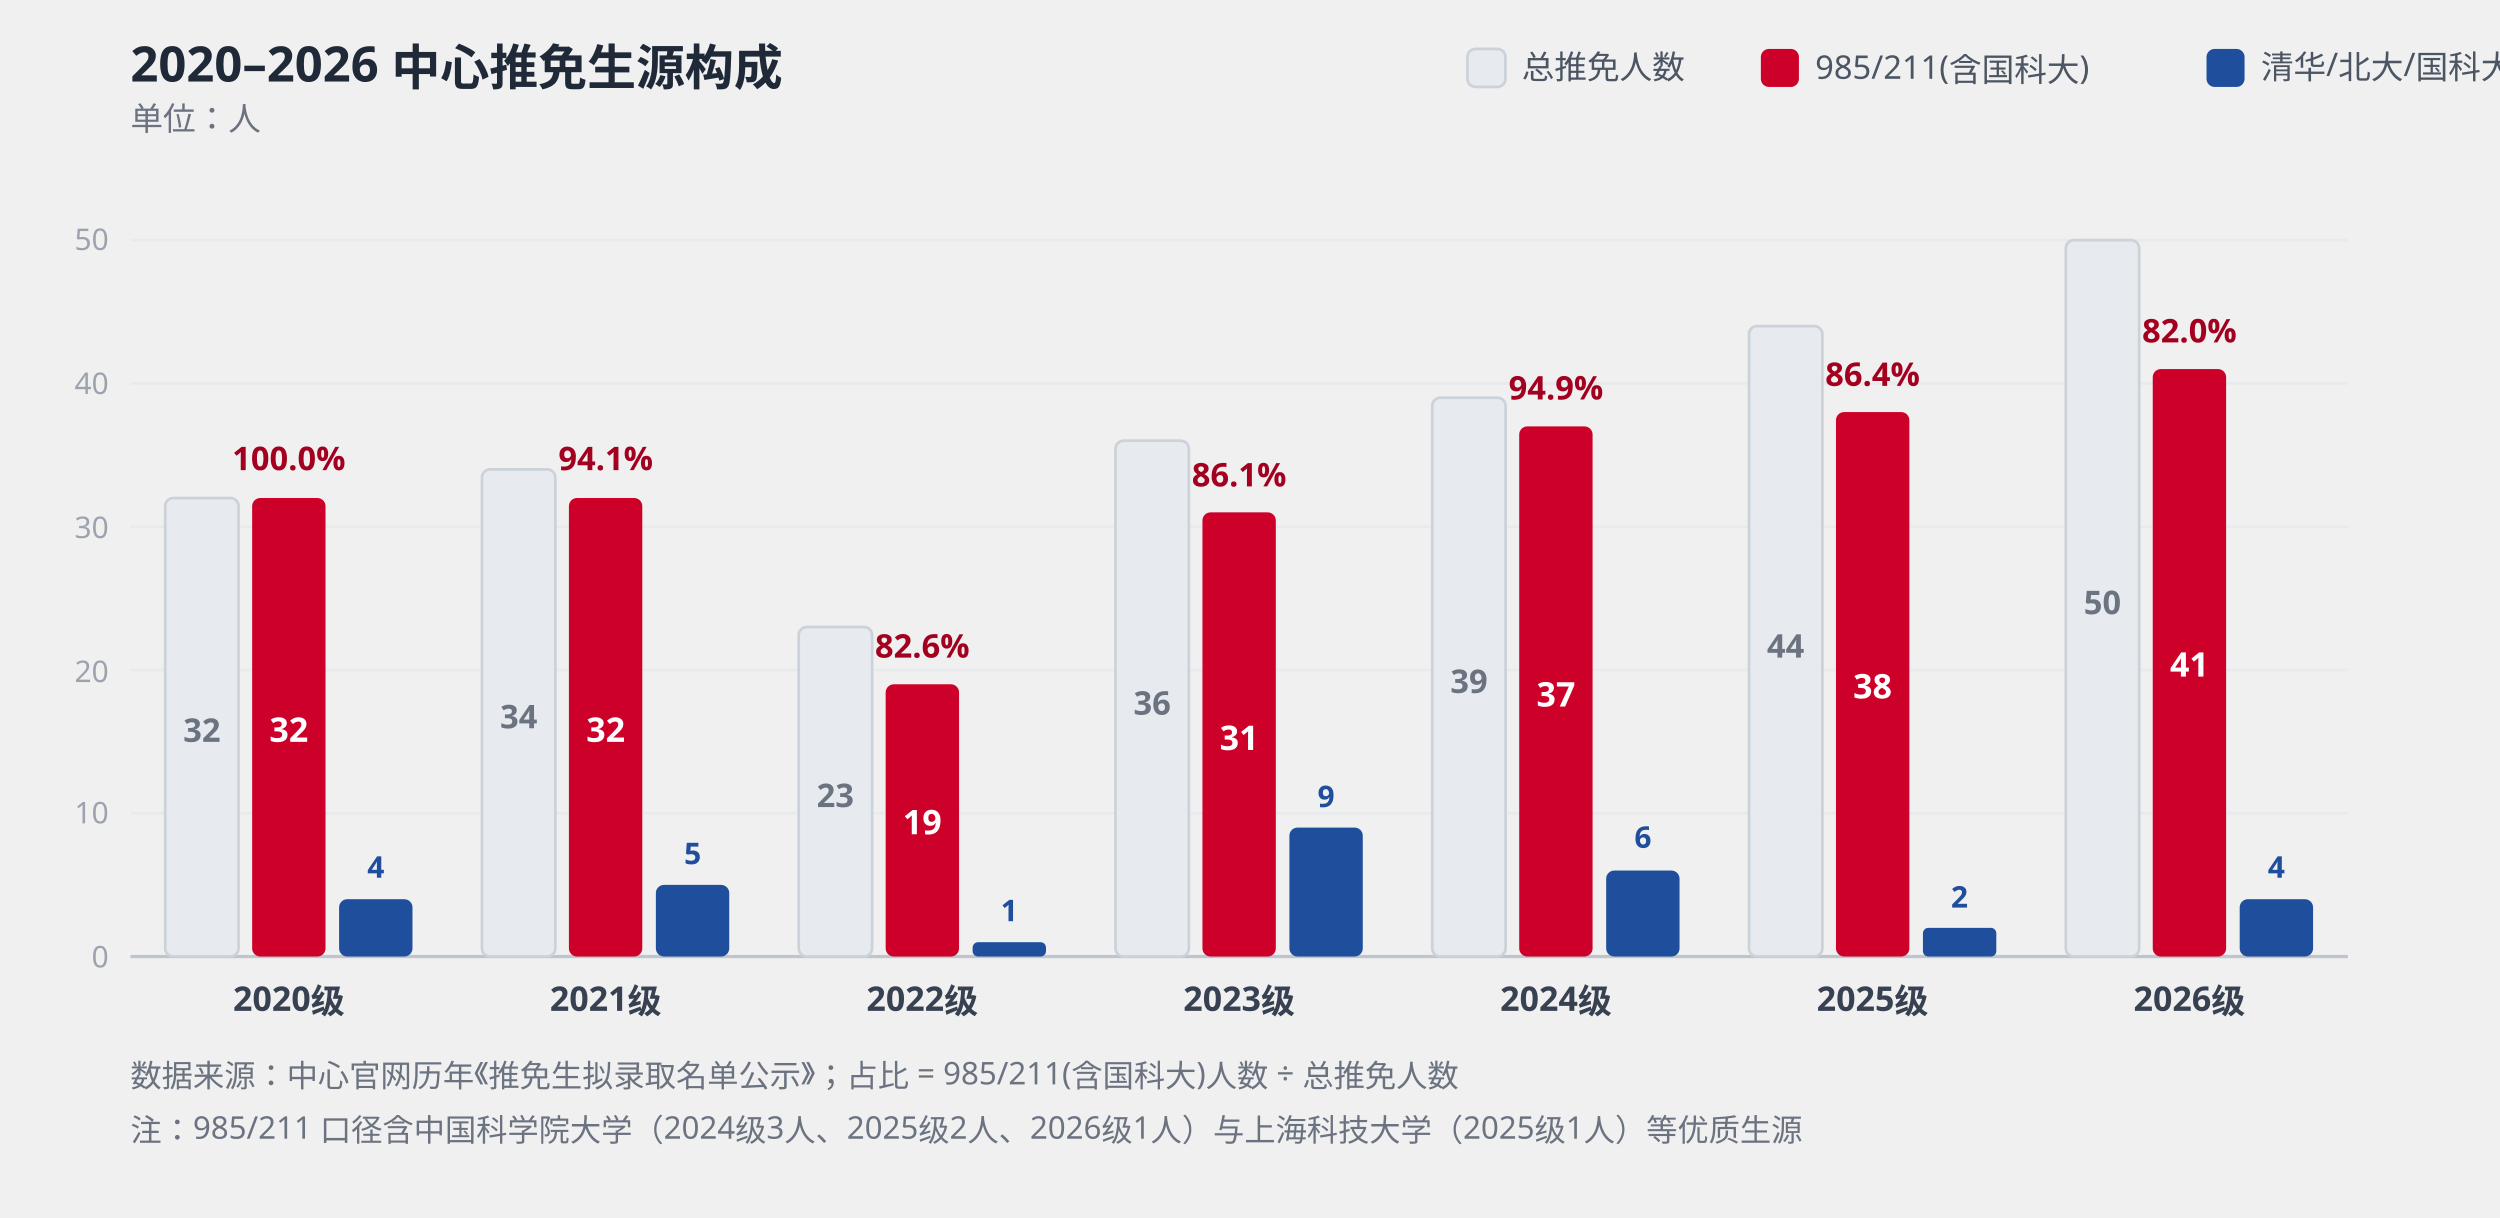
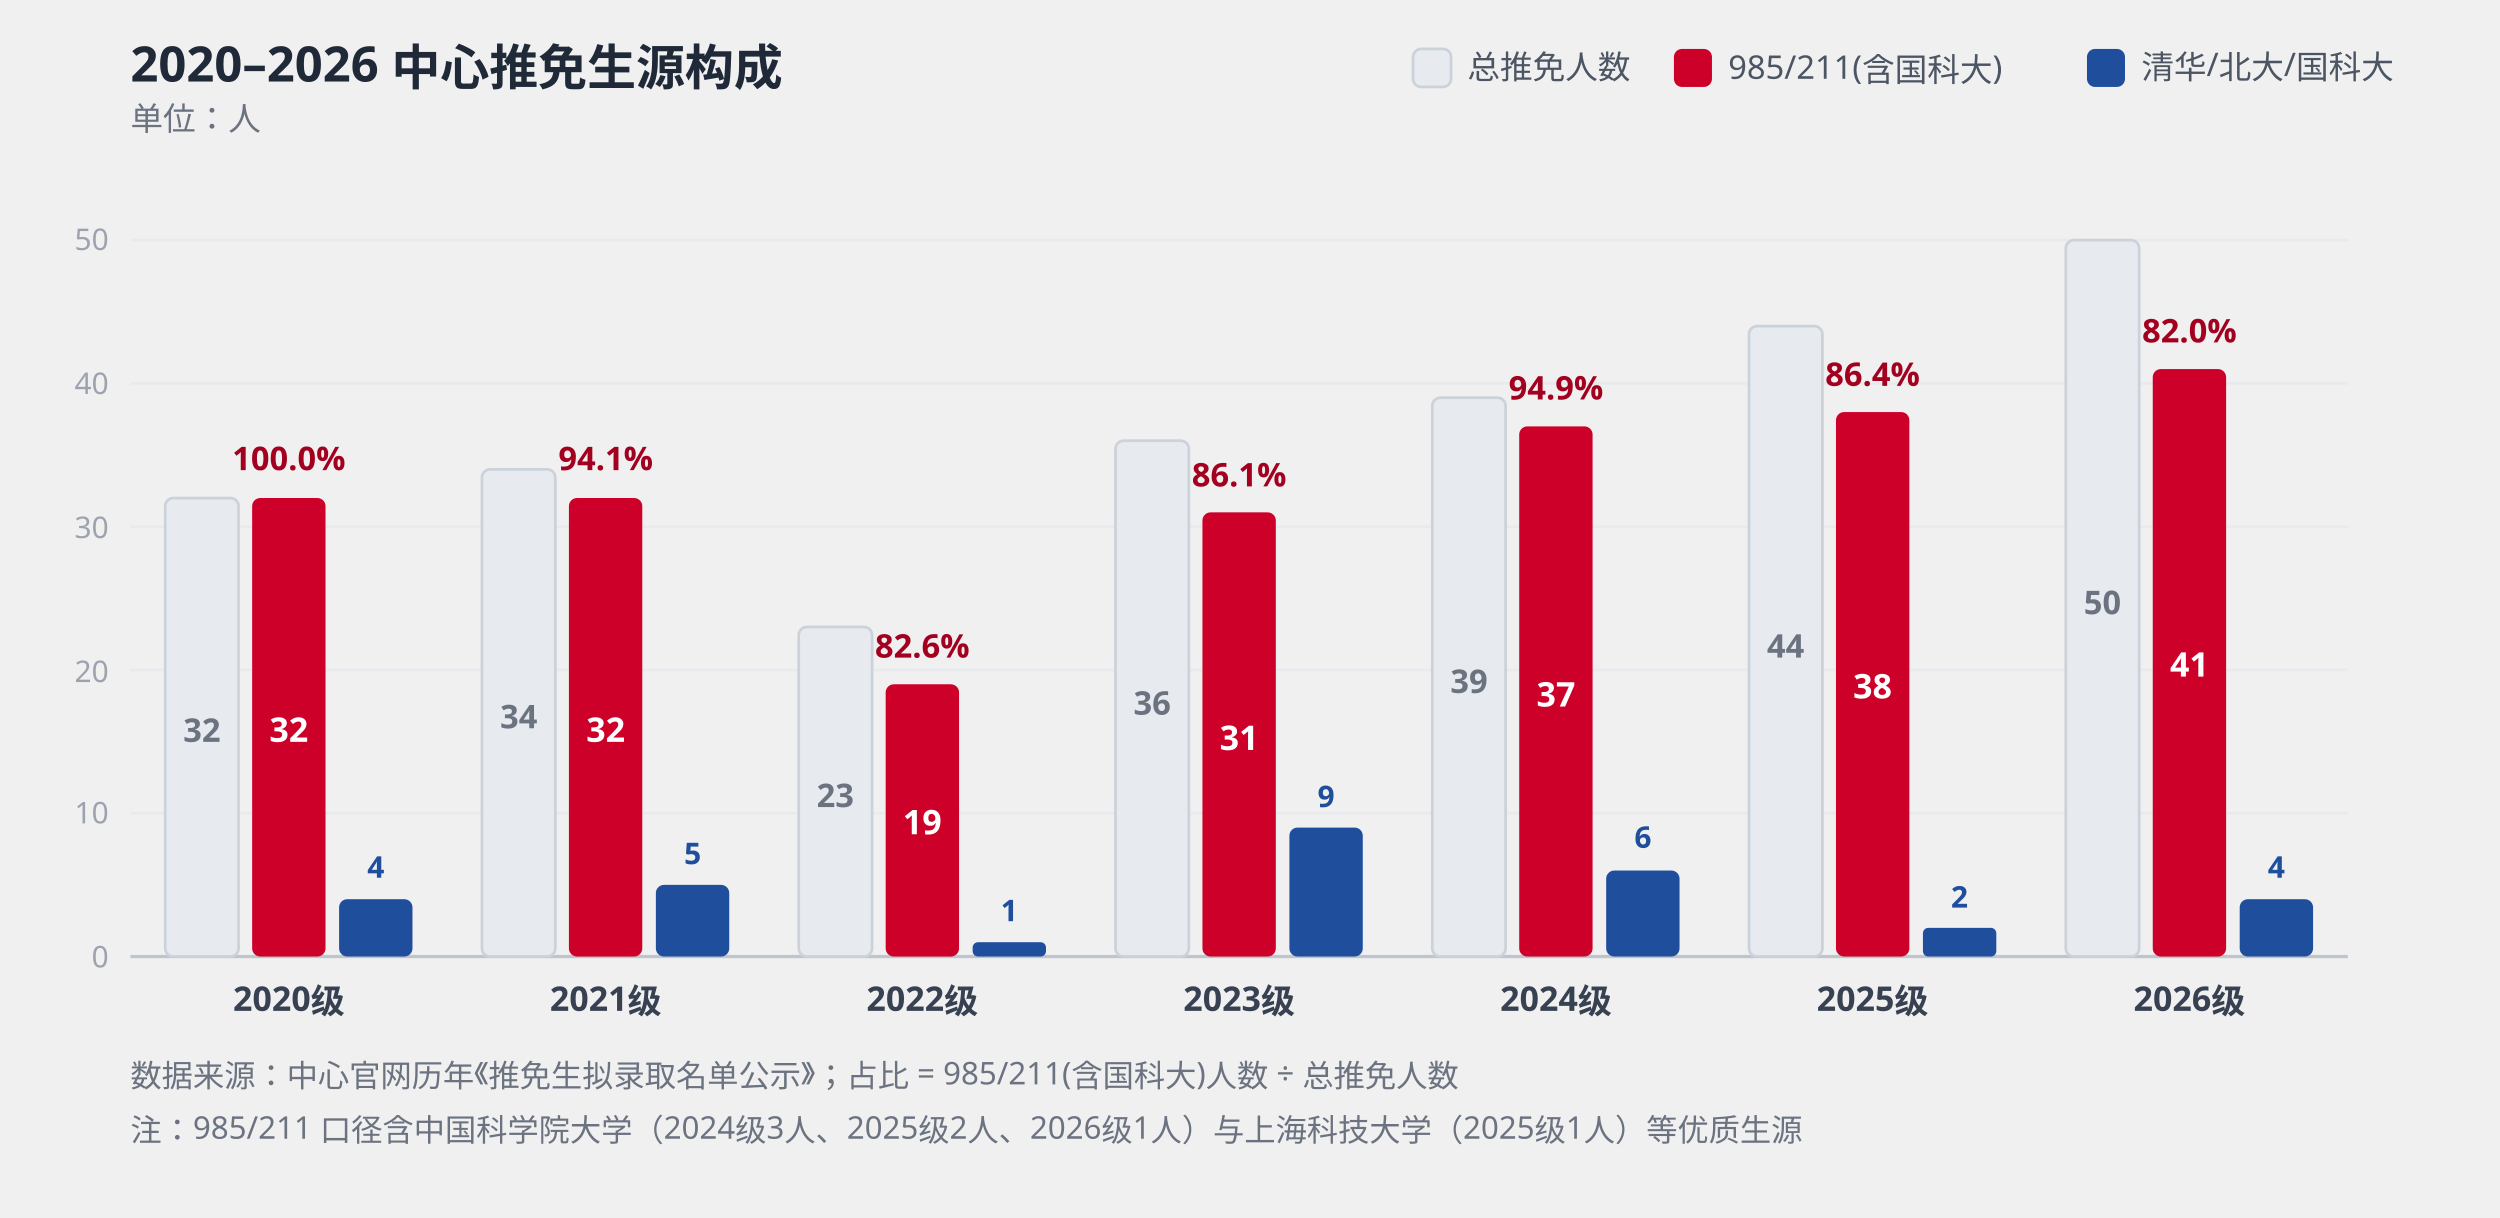
<svg xmlns="http://www.w3.org/2000/svg" width="920" height="448" viewBox="0 0 920 448" font-family="'Microsoft YaHei','PingFang SC','Noto Sans SC',sans-serif" role="img" aria-label="2020至2026年中心推免生源构成柱状图">
  <text x="48" y="30" font-size="18" font-weight="700" fill="#1F2937">2020–2026 中心推免生源构成</text>
  <text x="48" y="48" font-size="12" fill="#6B7280">单位：人</text>
-   <rect x="540" y="18" width="14" height="14" rx="3" fill="#E7EAEE" stroke="#CBD2D9" />
-   <text x="560" y="29" font-size="12" fill="#4B5563">总推免人数</text>
-   <rect x="648" y="18" width="14" height="14" rx="3" fill="#CC0028" />
-   <text x="668" y="29" font-size="12" fill="#4B5563">985/211(含国科大)</text>
-   <rect x="812" y="18" width="14" height="14" rx="3" fill="#1F4E9C" />
-   <text x="832" y="29" font-size="12" fill="#4B5563">清华/北大/国科大</text>
+   <rect x="520" y="18" width="14" height="14" rx="3" fill="#E7EAEE" stroke="#CBD2D9" />
+   <text x="540" y="29" font-size="12" fill="#4B5563">总推免人数</text>
+   <rect x="616" y="18" width="14" height="14" rx="3" fill="#CC0028" />
+   <text x="636" y="29" font-size="12" fill="#4B5563">985/211(含国科大)</text>
+   <rect x="768" y="18" width="14" height="14" rx="3" fill="#1F4E9C" />
+   <text x="788" y="29" font-size="12" fill="#4B5563">清华/北大/国科大</text>
  <line x1="48" y1="352" x2="864" y2="352" stroke="#C0C4CC" stroke-width="1.2" />
  <g stroke="#E8EAED" stroke-width="1">
    <line x1="48" y1="88.36" x2="864" y2="88.36" />
    <line x1="48" y1="141.09" x2="864" y2="141.09" />
    <line x1="48" y1="193.82" x2="864" y2="193.82" />
    <line x1="48" y1="246.55" x2="864" y2="246.55" />
    <line x1="48" y1="299.27" x2="864" y2="299.27" />
  </g>
  <g font-size="11" fill="#9CA3AF" text-anchor="end">
    <text x="40" y="92">50</text>
    <text x="40" y="145">40</text>
    <text x="40" y="198">30</text>
    <text x="40" y="251">20</text>
    <text x="40" y="303">10</text>
    <text x="40" y="356">0</text>
  </g>
  <g>
    <rect x="60.79" y="183.27" width="27" height="168.73" rx="3" fill="#E7EAEE" stroke="#CBD2D9" />
    <rect x="92.79" y="183.27" width="27" height="168.73" rx="3" fill="#CC0028" />
    <rect x="124.79" y="330.91" width="27" height="21.09" rx="3" fill="#1F4E9C" />
    <text x="74.3" y="273" font-size="12" font-weight="700" fill="#6B7280" text-anchor="middle">32</text>
    <text x="106.3" y="273" font-size="12.5" font-weight="700" fill="#FFFFFF" text-anchor="middle">32</text>
    <text x="106.3" y="173" font-size="12" font-weight="700" fill="#A30020" text-anchor="middle">100.0%</text>
    <text x="138.3" y="323" font-size="11" font-weight="700" fill="#1F4E9C" text-anchor="middle">4</text>
  </g>
  <g>
    <rect x="177.36" y="172.73" width="27" height="179.27" rx="3" fill="#E7EAEE" stroke="#CBD2D9" />
    <rect x="209.36" y="183.27" width="27" height="168.73" rx="3" fill="#CC0028" />
    <rect x="241.36" y="325.64" width="27" height="26.36" rx="3" fill="#1F4E9C" />
    <text x="190.9" y="268" font-size="12" font-weight="700" fill="#6B7280" text-anchor="middle">34</text>
    <text x="222.9" y="273" font-size="12.5" font-weight="700" fill="#FFFFFF" text-anchor="middle">32</text>
    <text x="222.9" y="173" font-size="12" font-weight="700" fill="#A30020" text-anchor="middle">94.1%</text>
    <text x="254.9" y="318" font-size="11" font-weight="700" fill="#1F4E9C" text-anchor="middle">5</text>
  </g>
  <g>
    <rect x="293.93" y="230.73" width="27" height="121.27" rx="3" fill="#E7EAEE" stroke="#CBD2D9" />
    <rect x="325.93" y="251.82" width="27" height="100.18" rx="3" fill="#CC0028" />
    <rect x="357.93" y="346.73" width="27" height="5.27" rx="2" fill="#1F4E9C" />
    <text x="307.4" y="297" font-size="12" font-weight="700" fill="#6B7280" text-anchor="middle">23</text>
    <text x="339.4" y="307" font-size="12.5" font-weight="700" fill="#FFFFFF" text-anchor="middle">19</text>
    <text x="339.4" y="242" font-size="12" font-weight="700" fill="#A30020" text-anchor="middle">82.6%</text>
    <text x="371.4" y="339" font-size="11" font-weight="700" fill="#1F4E9C" text-anchor="middle">1</text>
  </g>
  <g>
    <rect x="410.5" y="162.18" width="27" height="189.82" rx="3" fill="#E7EAEE" stroke="#CBD2D9" />
    <rect x="442.5" y="188.55" width="27" height="163.45" rx="3" fill="#CC0028" />
    <rect x="474.5" y="304.55" width="27" height="47.45" rx="3" fill="#1F4E9C" />
    <text x="424" y="263" font-size="12" font-weight="700" fill="#6B7280" text-anchor="middle">36</text>
    <text x="456" y="276" font-size="12.5" font-weight="700" fill="#FFFFFF" text-anchor="middle">31</text>
    <text x="456" y="179" font-size="12" font-weight="700" fill="#A30020" text-anchor="middle">86.1%</text>
    <text x="488" y="297" font-size="11" font-weight="700" fill="#1F4E9C" text-anchor="middle">9</text>
  </g>
  <g>
    <rect x="527.07" y="146.36" width="27" height="205.64" rx="3" fill="#E7EAEE" stroke="#CBD2D9" />
    <rect x="559.07" y="156.91" width="27" height="195.09" rx="3" fill="#CC0028" />
    <rect x="591.07" y="320.36" width="27" height="31.64" rx="3" fill="#1F4E9C" />
    <text x="540.6" y="255" font-size="12" font-weight="700" fill="#6B7280" text-anchor="middle">39</text>
    <text x="572.6" y="260" font-size="12.5" font-weight="700" fill="#FFFFFF" text-anchor="middle">37</text>
    <text x="572.6" y="147" font-size="12" font-weight="700" fill="#A30020" text-anchor="middle">94.9%</text>
    <text x="604.6" y="312" font-size="11" font-weight="700" fill="#1F4E9C" text-anchor="middle">6</text>
  </g>
  <g>
    <rect x="643.64" y="120" width="27" height="232" rx="3" fill="#E7EAEE" stroke="#CBD2D9" />
    <rect x="675.64" y="151.64" width="27" height="200.36" rx="3" fill="#CC0028" />
    <rect x="707.64" y="341.45" width="27" height="10.55" rx="2" fill="#1F4E9C" />
    <text x="657.1" y="242" font-size="12" font-weight="700" fill="#6B7280" text-anchor="middle">44</text>
    <text x="689.1" y="257" font-size="12.5" font-weight="700" fill="#FFFFFF" text-anchor="middle">38</text>
    <text x="689.1" y="142" font-size="12" font-weight="700" fill="#A30020" text-anchor="middle">86.4%</text>
    <text x="721.1" y="334" font-size="11" font-weight="700" fill="#1F4E9C" text-anchor="middle">2</text>
  </g>
  <g>
    <rect x="760.21" y="88.36" width="27" height="263.64" rx="3" fill="#E7EAEE" stroke="#CBD2D9" />
    <rect x="792.21" y="135.82" width="27" height="216.18" rx="3" fill="#CC0028" />
    <rect x="824.21" y="330.91" width="27" height="21.09" rx="3" fill="#1F4E9C" />
    <text x="773.7" y="226" font-size="12" font-weight="700" fill="#6B7280" text-anchor="middle">50</text>
    <text x="805.7" y="249" font-size="12.5" font-weight="700" fill="#FFFFFF" text-anchor="middle">41</text>
    <text x="805.7" y="126" font-size="12" font-weight="700" fill="#A30020" text-anchor="middle">82.0%</text>
    <text x="837.7" y="323" font-size="11" font-weight="700" fill="#1F4E9C" text-anchor="middle">4</text>
  </g>
  <g font-size="12.5" font-weight="700" fill="#374151" text-anchor="middle">
    <text x="106.3" y="372">2020级</text>
    <text x="222.9" y="372">2021级</text>
    <text x="339.4" y="372">2022级</text>
    <text x="456" y="372">2023级</text>
    <text x="572.6" y="372">2024级</text>
    <text x="689.1" y="372">2025级</text>
    <text x="805.7" y="372">2026级</text>
  </g>
  <text x="48" y="400" font-size="11.5" fill="#6B7280">数据来源：中心官网历年《推免生拟录取名单公示》；占比 = 985/211(含国科大)人数 ÷ 总推免人数</text>
  <text x="48" y="420" font-size="11.5" fill="#6B7280">注：985/211 口径含中国科学院大学（2024级3人、2025级2人、2026级1人）与上海科技大学（2025级1人）等优质生源</text>
</svg>
